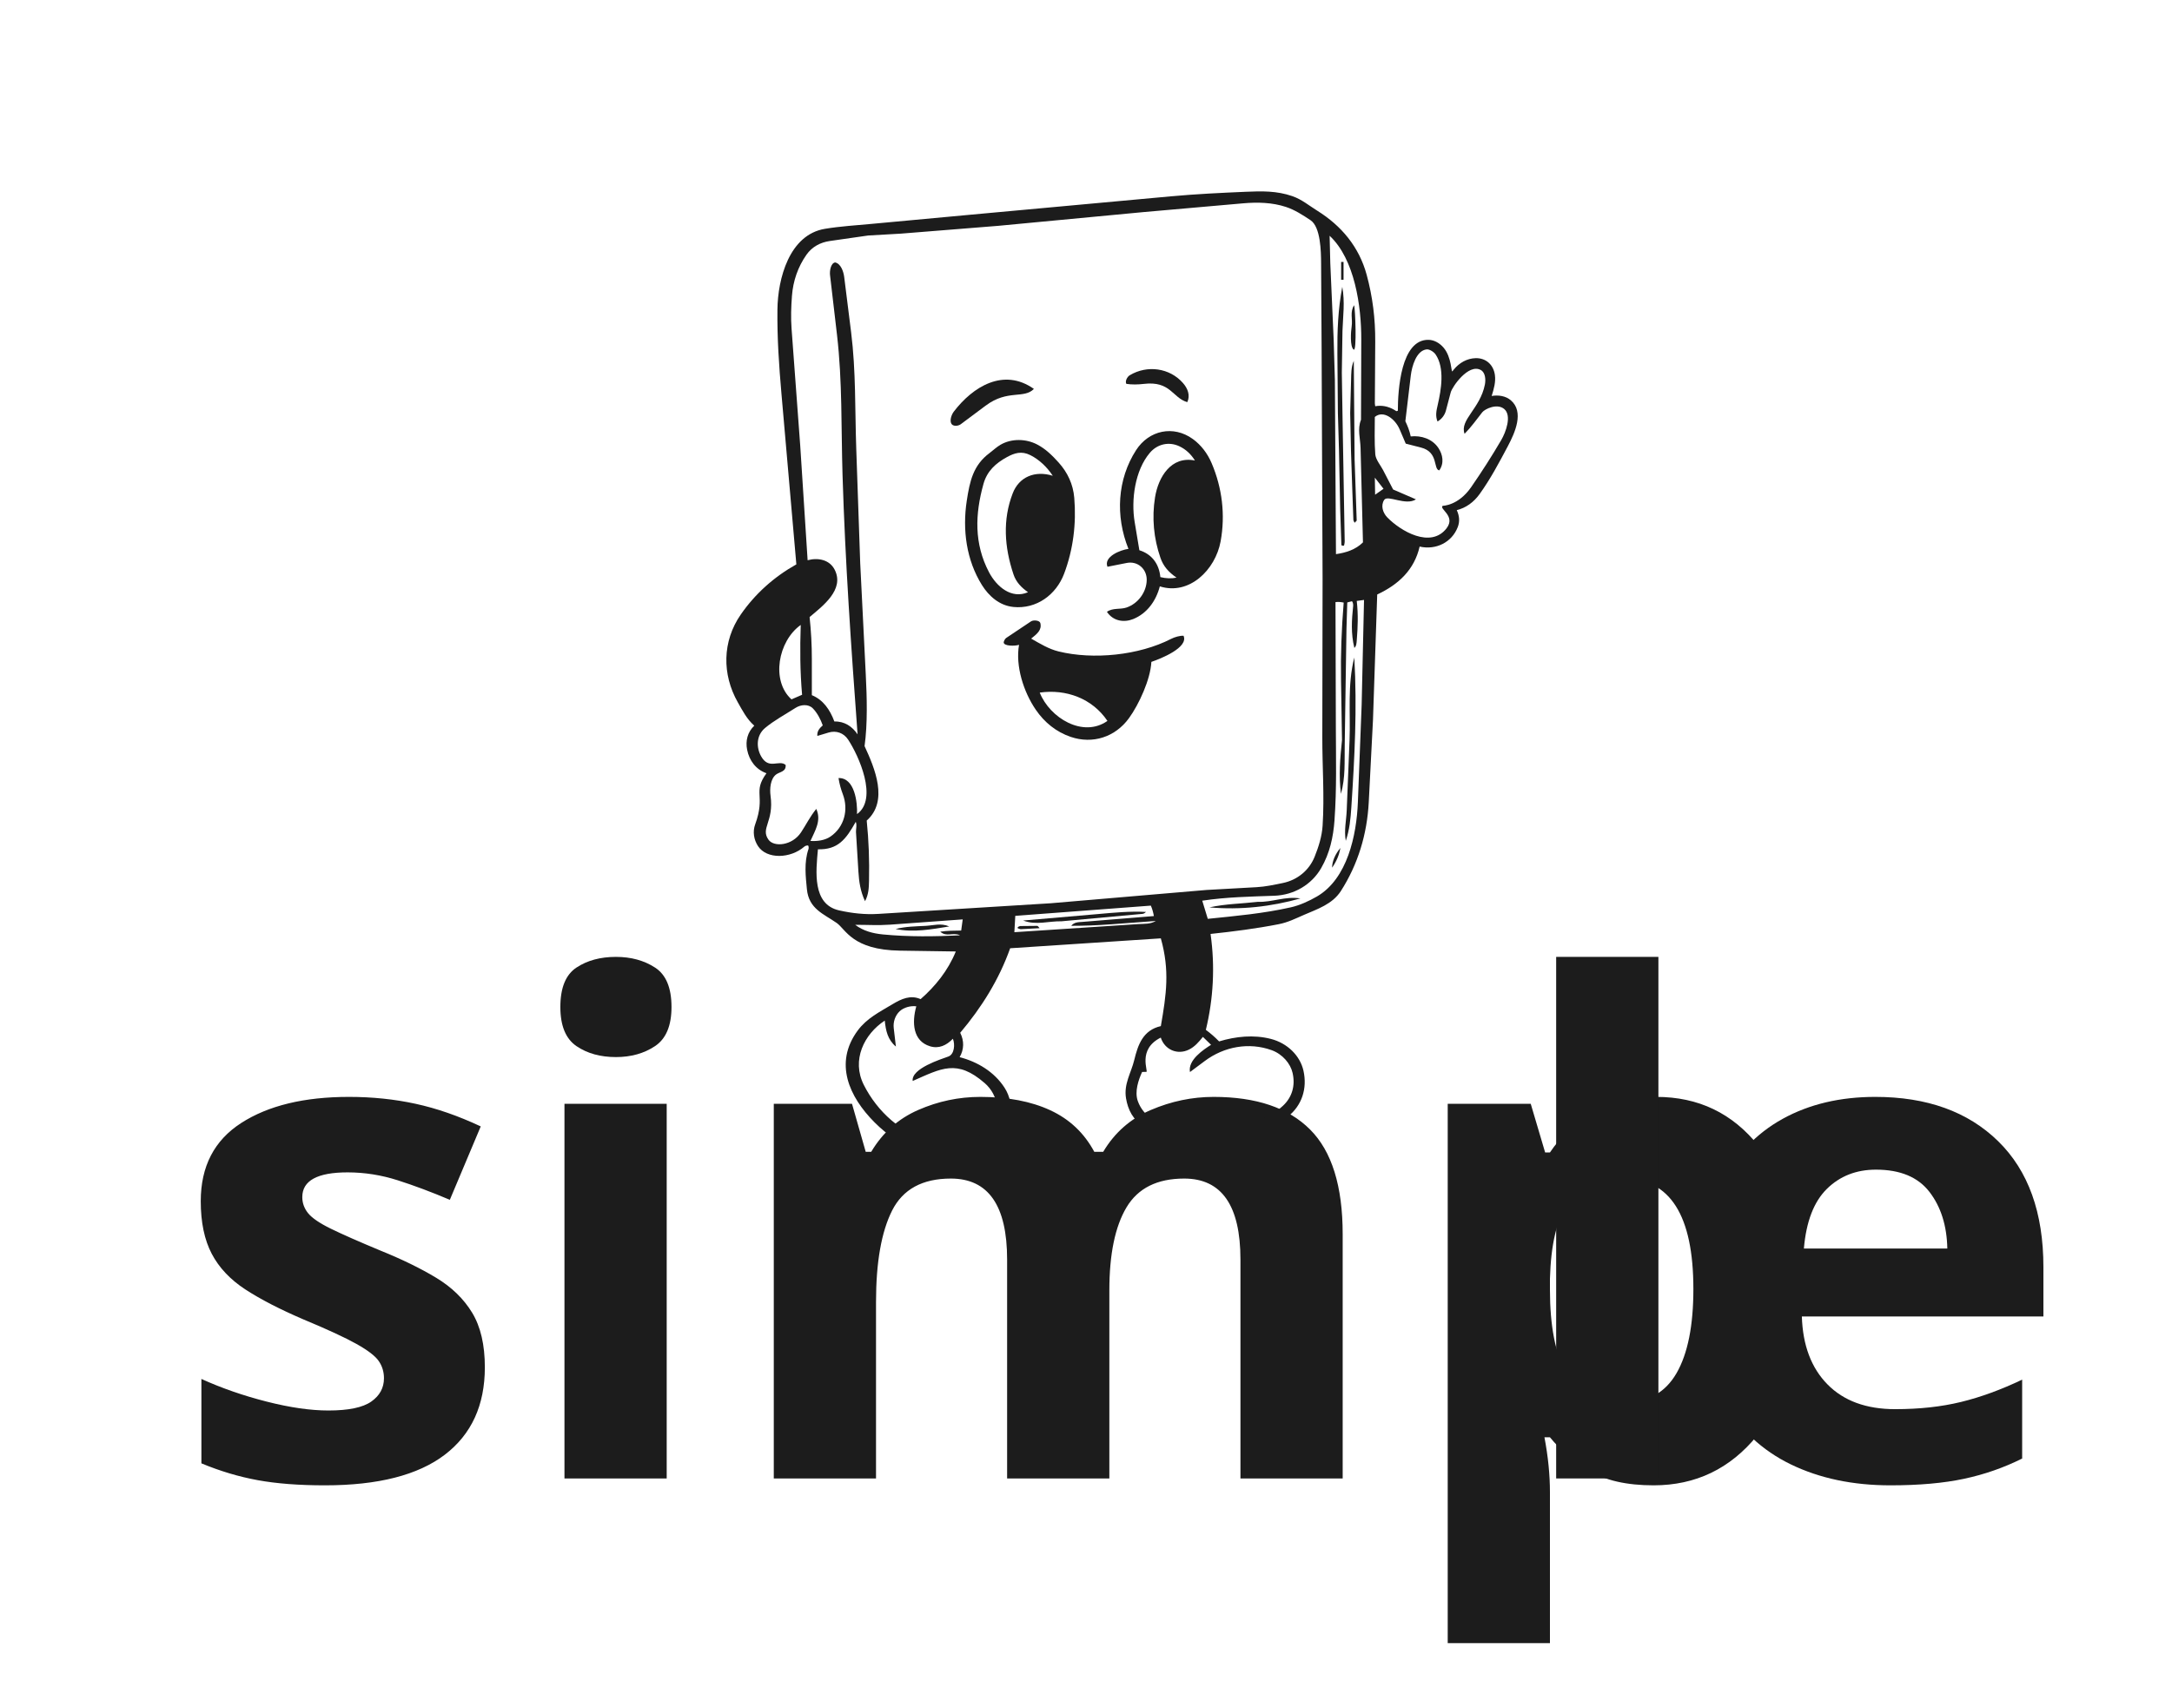
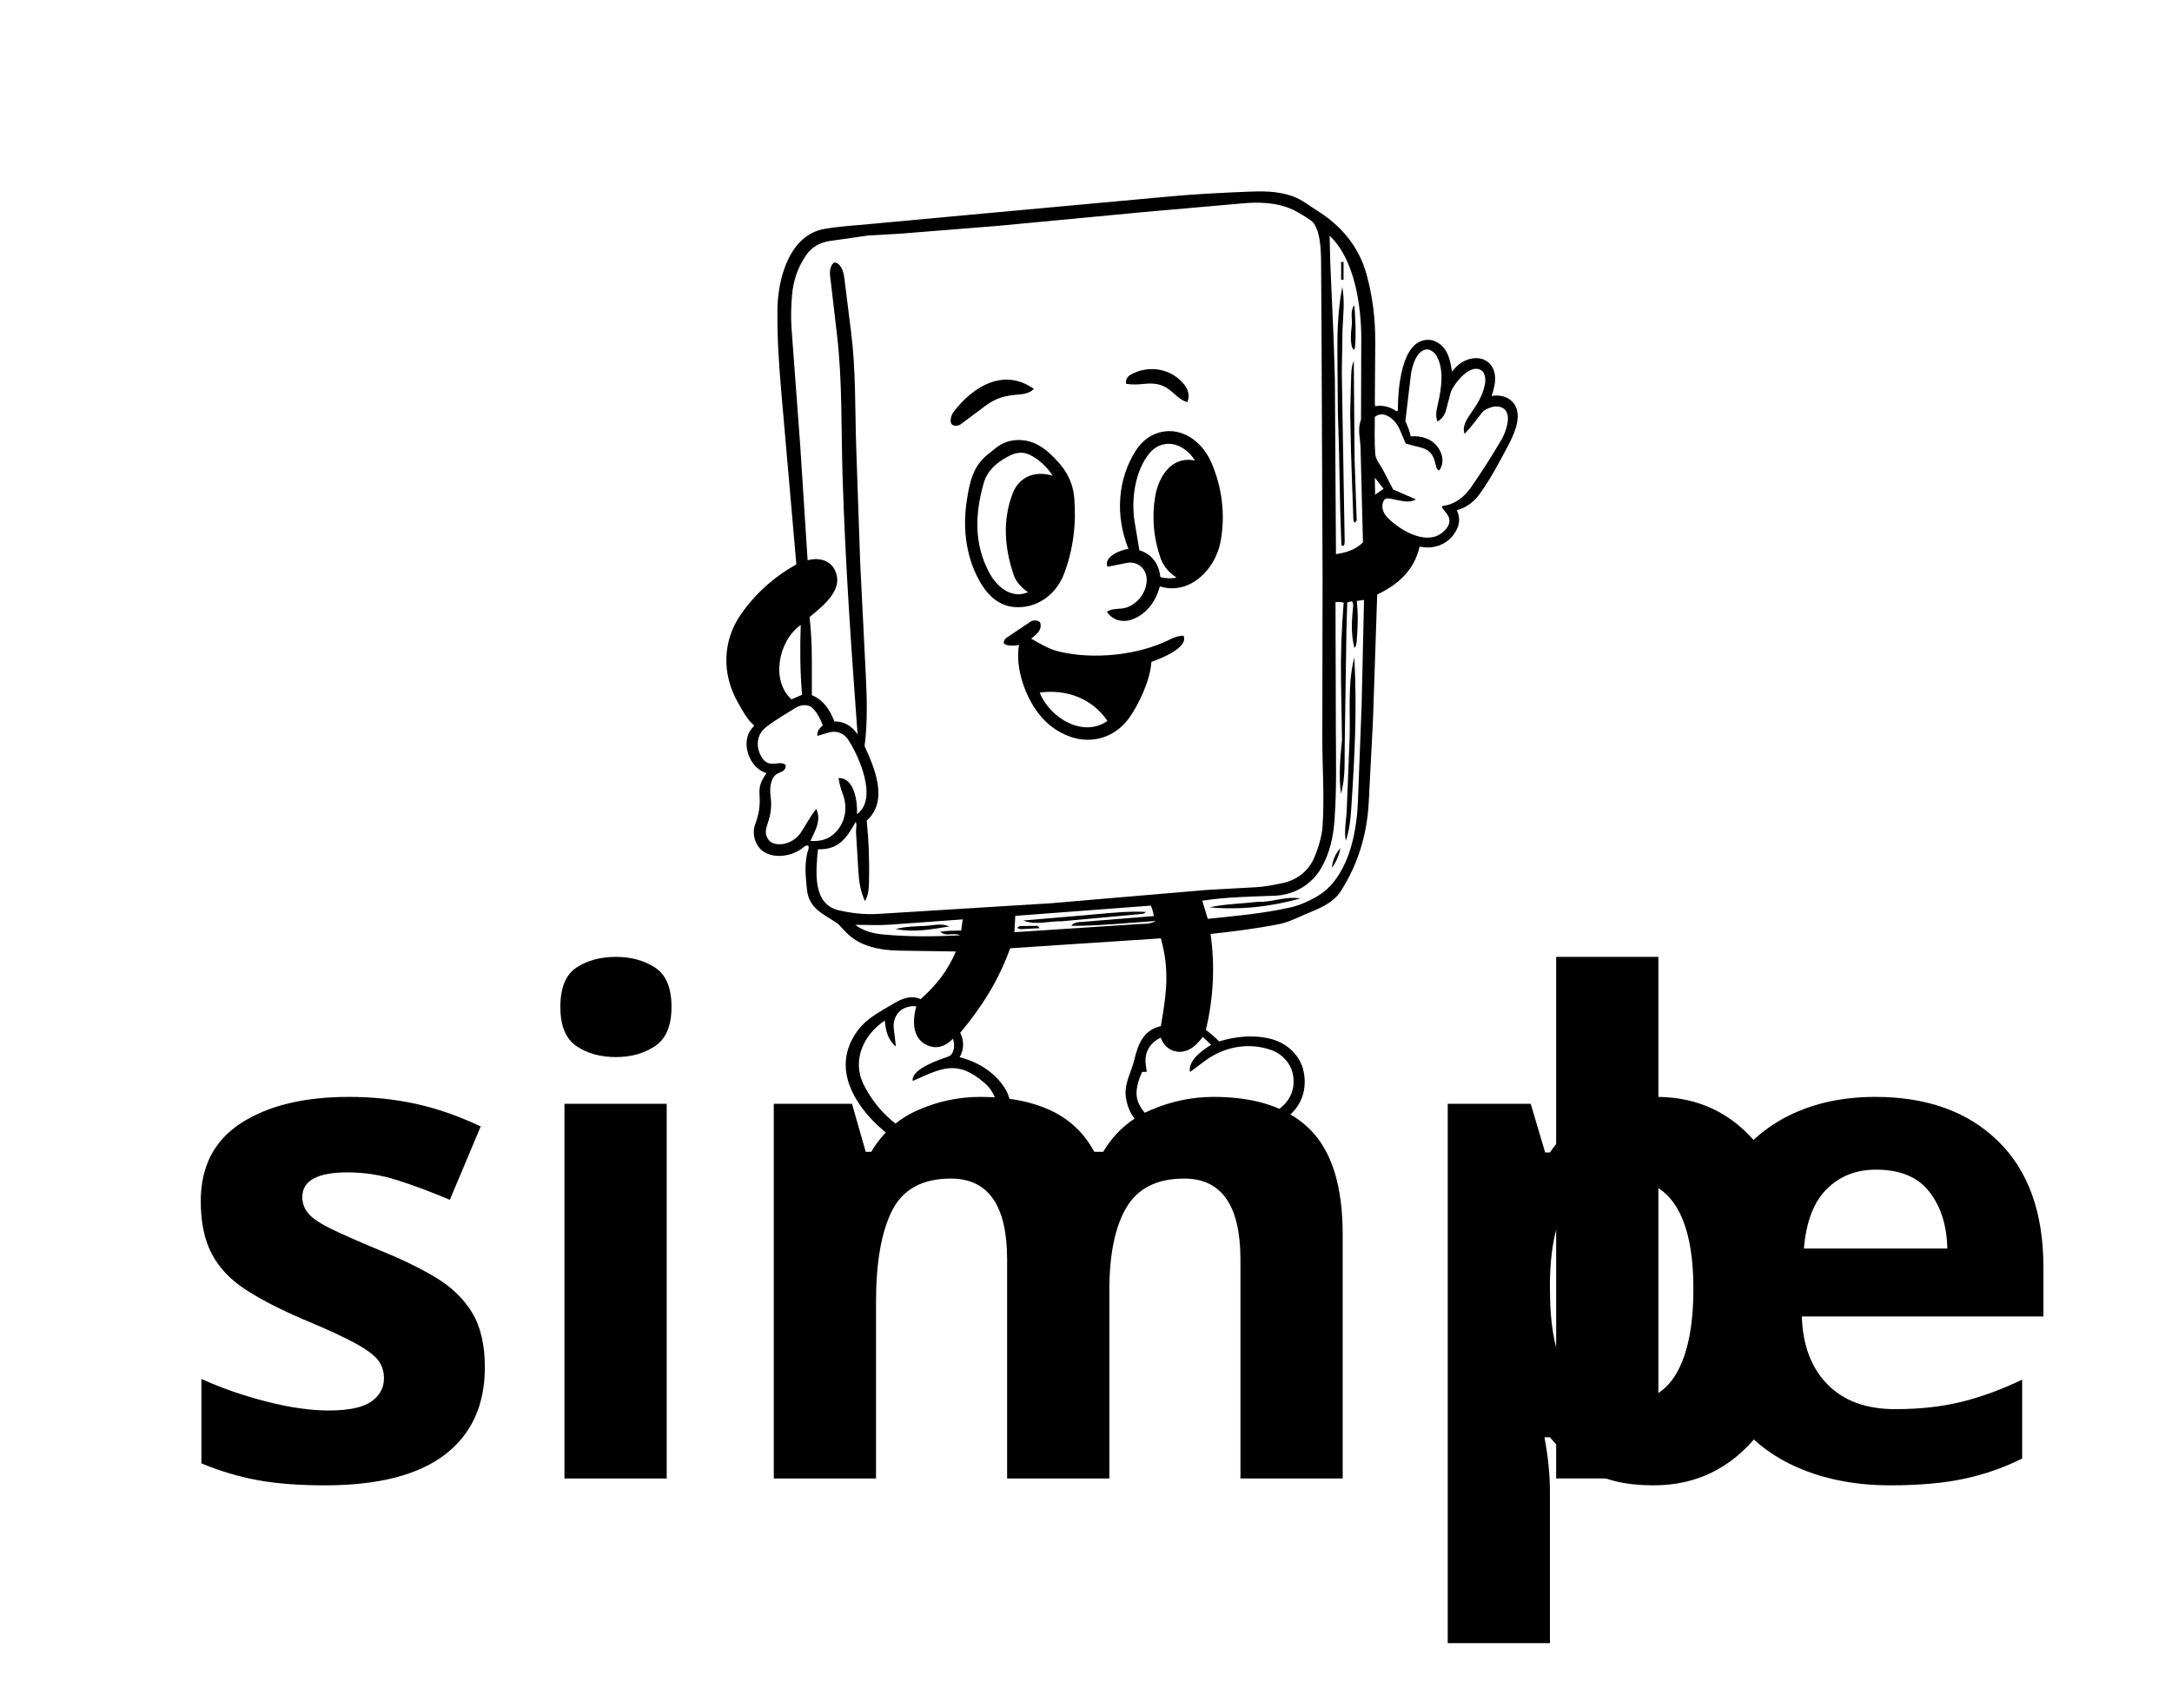
<svg xmlns="http://www.w3.org/2000/svg" id="Layer_1" data-name="Layer 1" viewBox="0 0 734.66 577.68">
  <defs>
    <style>
      .cls-1, .cls-2 {
-         fill: #1c1c1c;
+         fill: currentColor;
      }

      .cls-3 {
        letter-spacing: 0em;
      }

      .cls-2 {
        font-family: ChennaiW00-Black, 'Chennai Black';
        font-size: 232.13px;
        font-weight: 800;
      }

      .cls-4 {
        letter-spacing: 0em;
      }
    </style>
  </defs>
  <text class="cls-2" transform="translate(57.45 500.09)">
    <tspan x="0" y="0">simp</tspan>
    <tspan class="cls-4" x="450.8" y="0">l</tspan>
    <tspan class="cls-3" x="506.51" y="0">e</tspan>
  </text>
  <g>
    <path class="cls-1" d="M392.64,347.11c1.87-10.76,3.06-18.79,0-29.71l-50.96,3.35c-3.78,10.63-9.69,20.07-16.9,28.59,1.39,2.76,1.31,5.65-.19,8.25,6.01,1.55,11.68,4.93,15.17,10.3,3.81,5.87,2.42,13.78-2.5,18.47-2.33,2.22-5.21,2.88-8.2,3.64-12.64,3.21-24.29-1.38-33.24-10.35-8.61-8.63-13.82-20.06-5.73-31.04,3.09-4.19,7.46-6.33,11.82-8.95,3.03-1.82,6.09-3.2,9.48-1.7,4.94-4.32,9.27-9.64,11.9-16.12l-18.91-.28c-16.1-.24-18.3-7.22-21.38-9.37-4.4-3.06-9.42-4.74-10.07-11.39-.41-4.26-1.02-9.13.54-13.62.1-.29.08-1.15-.2-1.19s-.89.1-1.17.35c-4.74,4.14-12.74,4.37-15.7-.13-1.46-2.22-1.85-4.95-.97-7.35,3.64-9.99-.97-10.71,3.82-17.31-3.55-1.24-5.81-4.26-6.54-7.94-.6-3.03.14-5.97,2.42-8.15-2.51-2.21-3.92-4.98-5.57-7.89-5.38-9.47-5.27-20.64.99-29.69,4.87-7.04,11.29-12.78,18.81-16.98l-5.03-57.6c-.85-9.71-1.48-18.94-1.37-28.57.11-10.43,4-25.34,16.06-27.33,5.26-.87,10.36-1.16,15.68-1.66l33.54-3.11,67.81-6.22c8.66-.79,16.78-1.17,25.31-1.54,5.46-.24,10.47-.35,15.75,1.47,3.23,1.12,5.61,3.17,8.44,4.93,8.15,5.08,14.15,12.21,16.72,21.7,2,7.39,2.94,14.78,2.89,22.61l-.13,20.85c0,.17.08.76.1.88.03.17.26.07.68,0,2.34-.25,4.54.44,6.5,1.77l.5-.14c0-6.94,1.02-24.23,10.43-23.99,1.85.05,3.67,1.05,5.05,2.66,2.74,3.21,2.55,8.51,2.97,7.98l.49-.61c1.83-2.25,4.45-3.75,7.35-3.83,3.52-.09,6.07,2.23,6.54,5.72.32,2.32-.35,4.7-1.1,7.07,2.32-.4,4.76,0,6.45,1.43,4.63,3.9,1.46,10.97-1,15.6-2.97,5.59-5.84,11.02-9.51,16.13-1.98,2.76-4.63,4.7-7.74,5.45.9,1.95,1.06,3.84.34,5.72-2,5.22-7.42,7.86-12.9,6.61-1.78,7.79-7.07,12.81-14.35,16.21l-1.43,42.4-1.43,27.83c-.56,10.79-3.62,21.03-9.45,30.1-2.86,4.44-7.99,6.1-12.51,8.06-2.9,1.26-5.4,2.53-8.54,3.14-7.66,1.5-15.2,2.45-23.01,3.29,1.57,11.05.94,21.97-1.59,32.44,1.71,1.27,3.03,2.43,4.48,3.91,5.67-1.71,11.71-2.33,17.49-.85,5.67,1.45,9.92,5.72,11.05,10.78,1.34,6.04-.55,11.75-5.25,15.49-3.63,2.89-7.95,4.47-12.6,5.2-7.89,1.23-15.72,1.66-23.73,1.48-4.54-.1-8.61-1.36-12.46-3.48-3.61-1.99-5.33-5.5-5.98-9.36-.82-4.87,1.73-8.61,2.78-12.96,1.25-5.17,2.96-10.12,9.01-11.48ZM292.43,252.37c3.47,7.51,8.17,18.58.73,25.19.69,6.8.93,13.44.78,20.34-.05,2.38-.12,4.62-1.35,6.93-1.57-3.35-2.03-6.56-2.24-9.98l-.82-13.45c-.04-1.09.39-2.28-.08-3.41-3.36,6.01-6.07,9.45-12.79,9.29-.68,7.46-1.98,18.61,7.16,20.66,4.27.96,8.64,1.47,13.27,1.19l58.3-3.6,52.72-4.5,16.94-.94c2.92-.16,5.98-.81,8.87-1.41,4.89-1.01,8.88-4.26,10.74-8.88,1.34-3.34,2.46-6.86,2.7-10.5.65-10.13-.12-19.87-.1-30.11l.09-53.54-.33-78.44-.17-28.21c-.02-3.9-.15-12.21-3.57-14.51-2.63-1.76-5.36-3.52-8.34-4.5-4.63-1.52-9.59-1.64-14.39-1.22l-33.77,2.97-49.16,4.65-32.94,2.64-11.03.63-12.97,1.86c-3.21.46-6.01,1.96-7.89,4.63-2.9,4.12-4.54,8.88-4.92,13.95-.28,3.7-.41,7.29-.13,11.09l2.93,39.56,2.5,38.75c3.66-.97,7.48-.13,9.17,3.24,3.38,6.71-4.07,12.25-8.5,15.98.5,4.77.77,9.46.76,14.32v12.1c3.81,1.57,6.11,4.86,7.62,8.91,3.39-.12,6.08,1.7,7.85,4.35-2.18-29.54-4.19-58.36-5.09-87.71-.49-16.02-.03-31.61-1.87-47.41l-2.36-20.23c-.17-1.44.27-4.09,1.74-4.28,1.92.43,2.82,3.07,3.05,4.9l2.34,18.69c1.65,13.17,1.28,26.12,1.74,39.43l1.34,38.7,1.87,37.47c.4,7.96.66,16.74-.4,24.42ZM461.01,183.46l-.81-31.9c-.08-3.28-1.14-6.34.15-9.59l.09-27.2c.04-11.05-2.19-27.11-10.71-35.02l.23,9.28,1.14,25.8.41,13.67.37,58.94c3.27-.47,6.61-1.47,9.13-3.98ZM489.32,178.65c3.18-4.17-2.76-6.56-1.32-7.56.02-.01,5.25,0,9.62-6.33,3.63-5.25,6.95-10.43,10.16-15.91,1.55-2.65,3.65-8.29,1-10.51-2.41-2.02-6.55.02-7.4,1.09-2.02,2.55-3.67,4.94-6,7.31-1.73-4.71,5.25-8.47,6.87-16.66.33-1.68.17-4.07-1.38-4.92-4.18-2.31-9.69,5.69-10.18,7.58l-1.62,6.13c-.41,1.54-1.38,2.84-2.84,3.71-.79-1.93-.38-3.68.06-5.6,1.2-5.18,2.43-12.5-.72-17.1-.65-.94-2.13-1.79-3-1.7-3.51.37-5,5.71-5.38,8.82l-1.84,15.47c.77,1.63,1.47,3.38,1.81,5.15,3.56-.38,7.31.82,9.37,3.92,1.48,2.22,2.02,5.15.29,7.57-2.11-.35-.16-6.18-6.16-7.72l-5.18-1.33-2.06-4.83c-1.48-3.47-5.45-6.64-8.4-4.2,0,4.18-.18,8.46.16,12.66.14,1.77,1.84,3.78,2.64,5.33l3.39,6.55,7.72,3.34c-3.47,2.26-9.55-1.62-10.73.17-1.26,1.92-.47,4.37,1.01,5.9,4.46,4.62,14.74,10.72,20.12,3.67ZM467.97,165.34l-2.94-3.77.09,5.77,2.85-2.01ZM451.4,277.31c-.43,5.93-1.62,11.27-4.52,16.32-3.22,5.61-9.17,9.12-15.84,9.36-8.21.3-16.09.42-24.39,1.67l1.87,6.14c9.64-.99,18.8-1.8,28.12-3.9,2.98-.67,6.12-2.11,8.77-3.64,10.34-5.98,13.44-20.75,13.88-31.92l1.28-33,.8-35.41-2.46.33c.53,4.75.36,8.73,0,13.36-.08.98-.12,1.93-.81,2.54-1.21-4.96-.9-9.38-.4-14.27.05-.49-.17-1.59-.52-1.5l-1.48.39-.27,9.05-.59,39.15c-.11,5.63.3,10.9-1.28,16.56-.77-6.3-.27-12.12.36-18.2l-.33-20.07c-.15-9,.18-17.53.9-26.45-1.08-.21-1.97-.29-2.77-.15l.12,42.66c.03,10.42.31,20.38-.45,30.96ZM267.72,236.56l3.58-1.55c-.68-7.83-.74-15.54-.46-23.62-7.66,5.43-10.13,18.89-3.12,25.18ZM274.11,284.45c2.27.15,4.88-.17,6.79-1.48,4.68-3.21,6.16-9.04,4.19-14.29-.66-1.75-1.15-3.48-1.47-5.5,5.49-.17,6.44,8.28,6.26,12.19,7.2-5.15.56-19.8-3.02-25.21-1.51-2.28-4.07-3.14-6.61-2.37l-3.79,1.14c-.15-1.61.73-2.59,1.83-3.57-.67-1.92-1.83-4.21-3.36-5.76s-4.11-1.28-5.86-.15c-3.49,2.24-7.24,4.24-10.29,6.79s-2.98,6.64-1.35,9.56c2.62,4.71,6.02,1.05,8.3,2.93.24,2.32-1.99,2.33-3.19,3.22-1.98,1.47-2.23,4.88-1.91,7.21,1.22,8.87-3.52,10.96-.67,14.9,1.84,2.54,7.99,2.02,10.99-2.52,1.69-2.55,3-5.27,5.15-7.93,1.78,3.97-.36,7.24-1.98,10.86ZM375.55,312.66c-4.6.34-8.75.5-13.22.5,1.07-1.31,2.48-1.22,3.84-1.33l24.12-1.97c-.23-1.29-.55-2.46-1.03-3.53l-45.85,3.46-.31,5.53,41.83-2.74c2.04-.13,4.1.08,6.03-1.06l-15.41,1.15ZM324.74,316.37c-2.49-1.14-4.48.75-6.72-1.23,2.49-.35,4.53-.35,7.09-.38l.52-3.77-24.58,1.78c-3.95.29-7.67.04-11.8.05,2.76,2.07,5.92,2.92,9.41,3.26,8.83.84,17.53.72,26.08.29ZM333.05,366.35c-9.39-8.17-14.62-4.97-24.34-.71-.55-4.21,9.58-7.36,12.07-8.27,2.03-.73,2.32-4.13,1.52-6.01-2.15,2.24-4.73,3.47-7.75,2.54-5.75-1.77-6.18-7.94-4.62-13.51-1.87-.26-4.23.36-5.62,1.66-1.49,1.41-2.27,3.58-2.01,5.74l.73,6.21c-2.76-2.3-3.41-5.3-3.77-8.78-7,4.61-11.31,13.36-7.09,21.74,4.51,8.97,12.85,16.73,22.91,18.94,3.15.69,16.24-.24,19.28-3.5,4.44-4.76,3.55-11.83-1.32-16.07ZM425.54,378.66c3.29-.83,6.13-2.51,8.39-4.61,3.1-2.88,4.26-6.8,3.28-11.12-.71-3.16-3.4-6.37-7.07-7.7-7.7-2.79-16.11-1.21-22.61,3.64l-5.03,3.75c-.79-4.06,4.62-7.62,7.13-9.21l-2.76-2.68c-1.43,1.78-2.78,3.34-4.7,4.29-3.94,1.95-8.23.03-9.55-4.05-8.05,4.01-4.06,11.57-4.89,11.59l-1.42.03c-1.23,2.69-2.6,6.62-1.46,9.84,1.87,5.3,7.13,8.21,12.62,8.65,9.42.77,18.68-.06,28.09-2.42Z" />
    <path class="cls-1" d="M374.41,206.95c2.03-1.43,4.49-.72,6.65-1.46,3.91-1.35,6.75-5.23,6.81-9.31.05-3.75-3.08-6.49-6.76-5.76l-6.52,1.29c-1.38-3.4,4.4-5.71,7.1-6.05-4.5-11.15-3.75-23.57,2.57-33.38,4.38-6.8,12.66-8.51,19.19-3.79,2.82,2.04,4.97,4.88,6.38,8.19,3.56,8.36,4.67,17.45,3.04,26.41-1.77,9.73-10.69,18.39-20.57,15.25-1.26,4.87-4.3,9.16-9.01,11.06-3.06,1.23-6.73.76-8.88-2.44ZM397.96,195.39c-2.72-1.87-4.47-3.85-5.46-6.73-2.27-6.56-2.93-13.54-1.82-20.43s5.45-14.09,13.49-12.46c-1.32-2.14-3.08-3.8-5.29-4.83-3.51-1.63-7.4-.77-9.95,2.22-5.05,5.94-6.39,15.93-5.14,23.42l1.59,9.54c4.23,1.31,6.69,4.65,7.1,9.09,1.88.47,3.79.54,5.49.17Z" />
    <path class="cls-1" d="M342.73,205.3c-4.64-.46-8.25-3.64-10.59-7.39-5.27-8.44-6.64-18.65-5.15-28.46,1.03-6.79,2.22-12.12,7.73-16.22,1.2-.9,2.35-2.01,3.67-2.78,3.74-2.19,8.66-2.08,12.46-.08,2.88,1.51,5.1,3.72,7.24,6.1,2.99,3.32,4.88,7.3,5.27,11.91.73,8.73-.34,17.49-3.44,25.69-2.68,7.1-9.32,12.02-17.17,11.24ZM342.81,194.3c-3.1-9.25-3.72-18.51-.26-27.45,2.15-5.56,7.52-7.78,13.54-5.92-1.94-2.95-4.55-5.44-7.55-6.96s-5.4-.75-7.96.65c-3.78,2.07-6.71,4.71-7.92,9.04-2.87,10.24-3.22,20.24,1.87,29.91,2.56,4.86,7.58,9.17,13.19,6.75-2.23-1.58-4.03-3.38-4.91-6.02Z" />
    <path class="cls-1" d="M389.44,223.9c-.3,5.91-4.22,14.41-7.58,19.03-4.65,6.39-12.26,8.86-19.71,6.32-4.87-1.66-8.86-4.87-11.8-9.17-4.15-6.06-6.93-14.82-5.67-21.97-1.32.47-5.34.49-5.18-.9.04-.33.42-1.14.81-1.4l8.39-5.61c.9-.6,2.96-.34,3.18.54.6,2.39-1.18,3.73-3.1,5.27,2.94,1.67,5.92,3.52,9.27,4.34,11.71,2.88,27.19,1.34,38.05-4.24,1.23-.63,2.96-1.12,4.22-1.07,1.8,4.01-7.82,7.81-10.87,8.84ZM374.58,243.85c-5.14-7.61-13.96-10.84-22.9-9.58,3.4,8.57,14.65,15.4,22.9,9.58Z" />
    <path class="cls-1" d="M333.47,137.15l-8.52,6.36c-.88.65-2.76.84-3.25-.37-.45-1.11.13-2.89.94-3.94,6.4-8.37,16.79-14.91,27.07-7.65-3.35,3.46-8.91.13-16.24,5.61Z" />
    <path class="cls-1" d="M401.59,136.03c-5.07-1.48-5.62-7.27-14.75-6.17-1.8.22-4.07.28-5.87-.02-.48-.89.27-2.39,1.17-2.92,5.89-3.52,13.49-2.51,18.01,2.66,1.59,1.82,2.51,4.14,1.44,6.45Z" />
    <path class="cls-1" d="M455.2,284.43c-.63-3.65.18-6.88.32-10.37l.95-23.65c.37-9.33-.77-18.58,1.61-28.01.99,17.23.1,33.88-1,50.65-.26,3.91-.58,7.51-1.88,11.37Z" />
    <path class="cls-1" d="M409.05,306.93c5.51-1.22,10.9-1.24,16.4-1.88,4.86.19,9.23-1.97,14.4-1.15-9.86,2.77-20.19,3.97-30.81,3.02Z" />
    <path class="cls-1" d="M450.57,293.49c.02-2.24,1.1-4.61,2.8-6.66-.42,2.43-1.29,4.48-2.8,6.66Z" />
    <path class="cls-1" d="M453.71,184.31l-.4-11.94-.41-20.18-.37-12.49-.17-20.12c-.06-7.6.2-14.85,1.65-22.55.95,5.15.24,9.9.07,14.9l-.22,14.09.25,15.74.72,41.3c.01.64-.18,1.28-.21,1.43-.04.21-.91.11-.92-.18Z" />
    <path class="cls-1" d="M457.77,175.89l-.4-11.16-.41-12.13-.27-12.92.3-11.19c.06-2.13,0-4.34.92-6.43l.27,33.34.42,12.17.29,8.51c0,.13-.68.63-.66.75.03.14-.46-.71-.46-.94Z" />
    <path class="cls-1" d="M458.02,103.22c.39,1.27.96,15.86-.15,15.03-1.32-.98-.95-6.12-.68-7.86.38-2.47-.67-4.82.84-7.17Z" />
    <rect class="cls-1" x="453.63" y="88.6" width=".81" height="6.04" />
    <path class="cls-1" d="M385.98,309.16l-26.93,2.47c-4.37-.1-8.53,1.43-12.98-.26l25-2.16c5.74-.5,11.06-1.05,16.55-.74-.61.59-.94.64-1.65.7Z" />
    <path class="cls-1" d="M351.63,313.96l-6.4.34c-.14,0-.83-.23-.94-.29-.12-.06-.1-.33-.01-.41.1-.09.61-.36.74-.36l5.84-.06c.14,0,.66.58.77.78Z" />
    <path class="cls-1" d="M321.05,313.38c-6.04.97-11.97,2.11-18.12.86,3.49-.88,6.83-.88,10.23-1.07,2.59-.14,5.1-1.01,7.9.2Z" />
  </g>
</svg>
